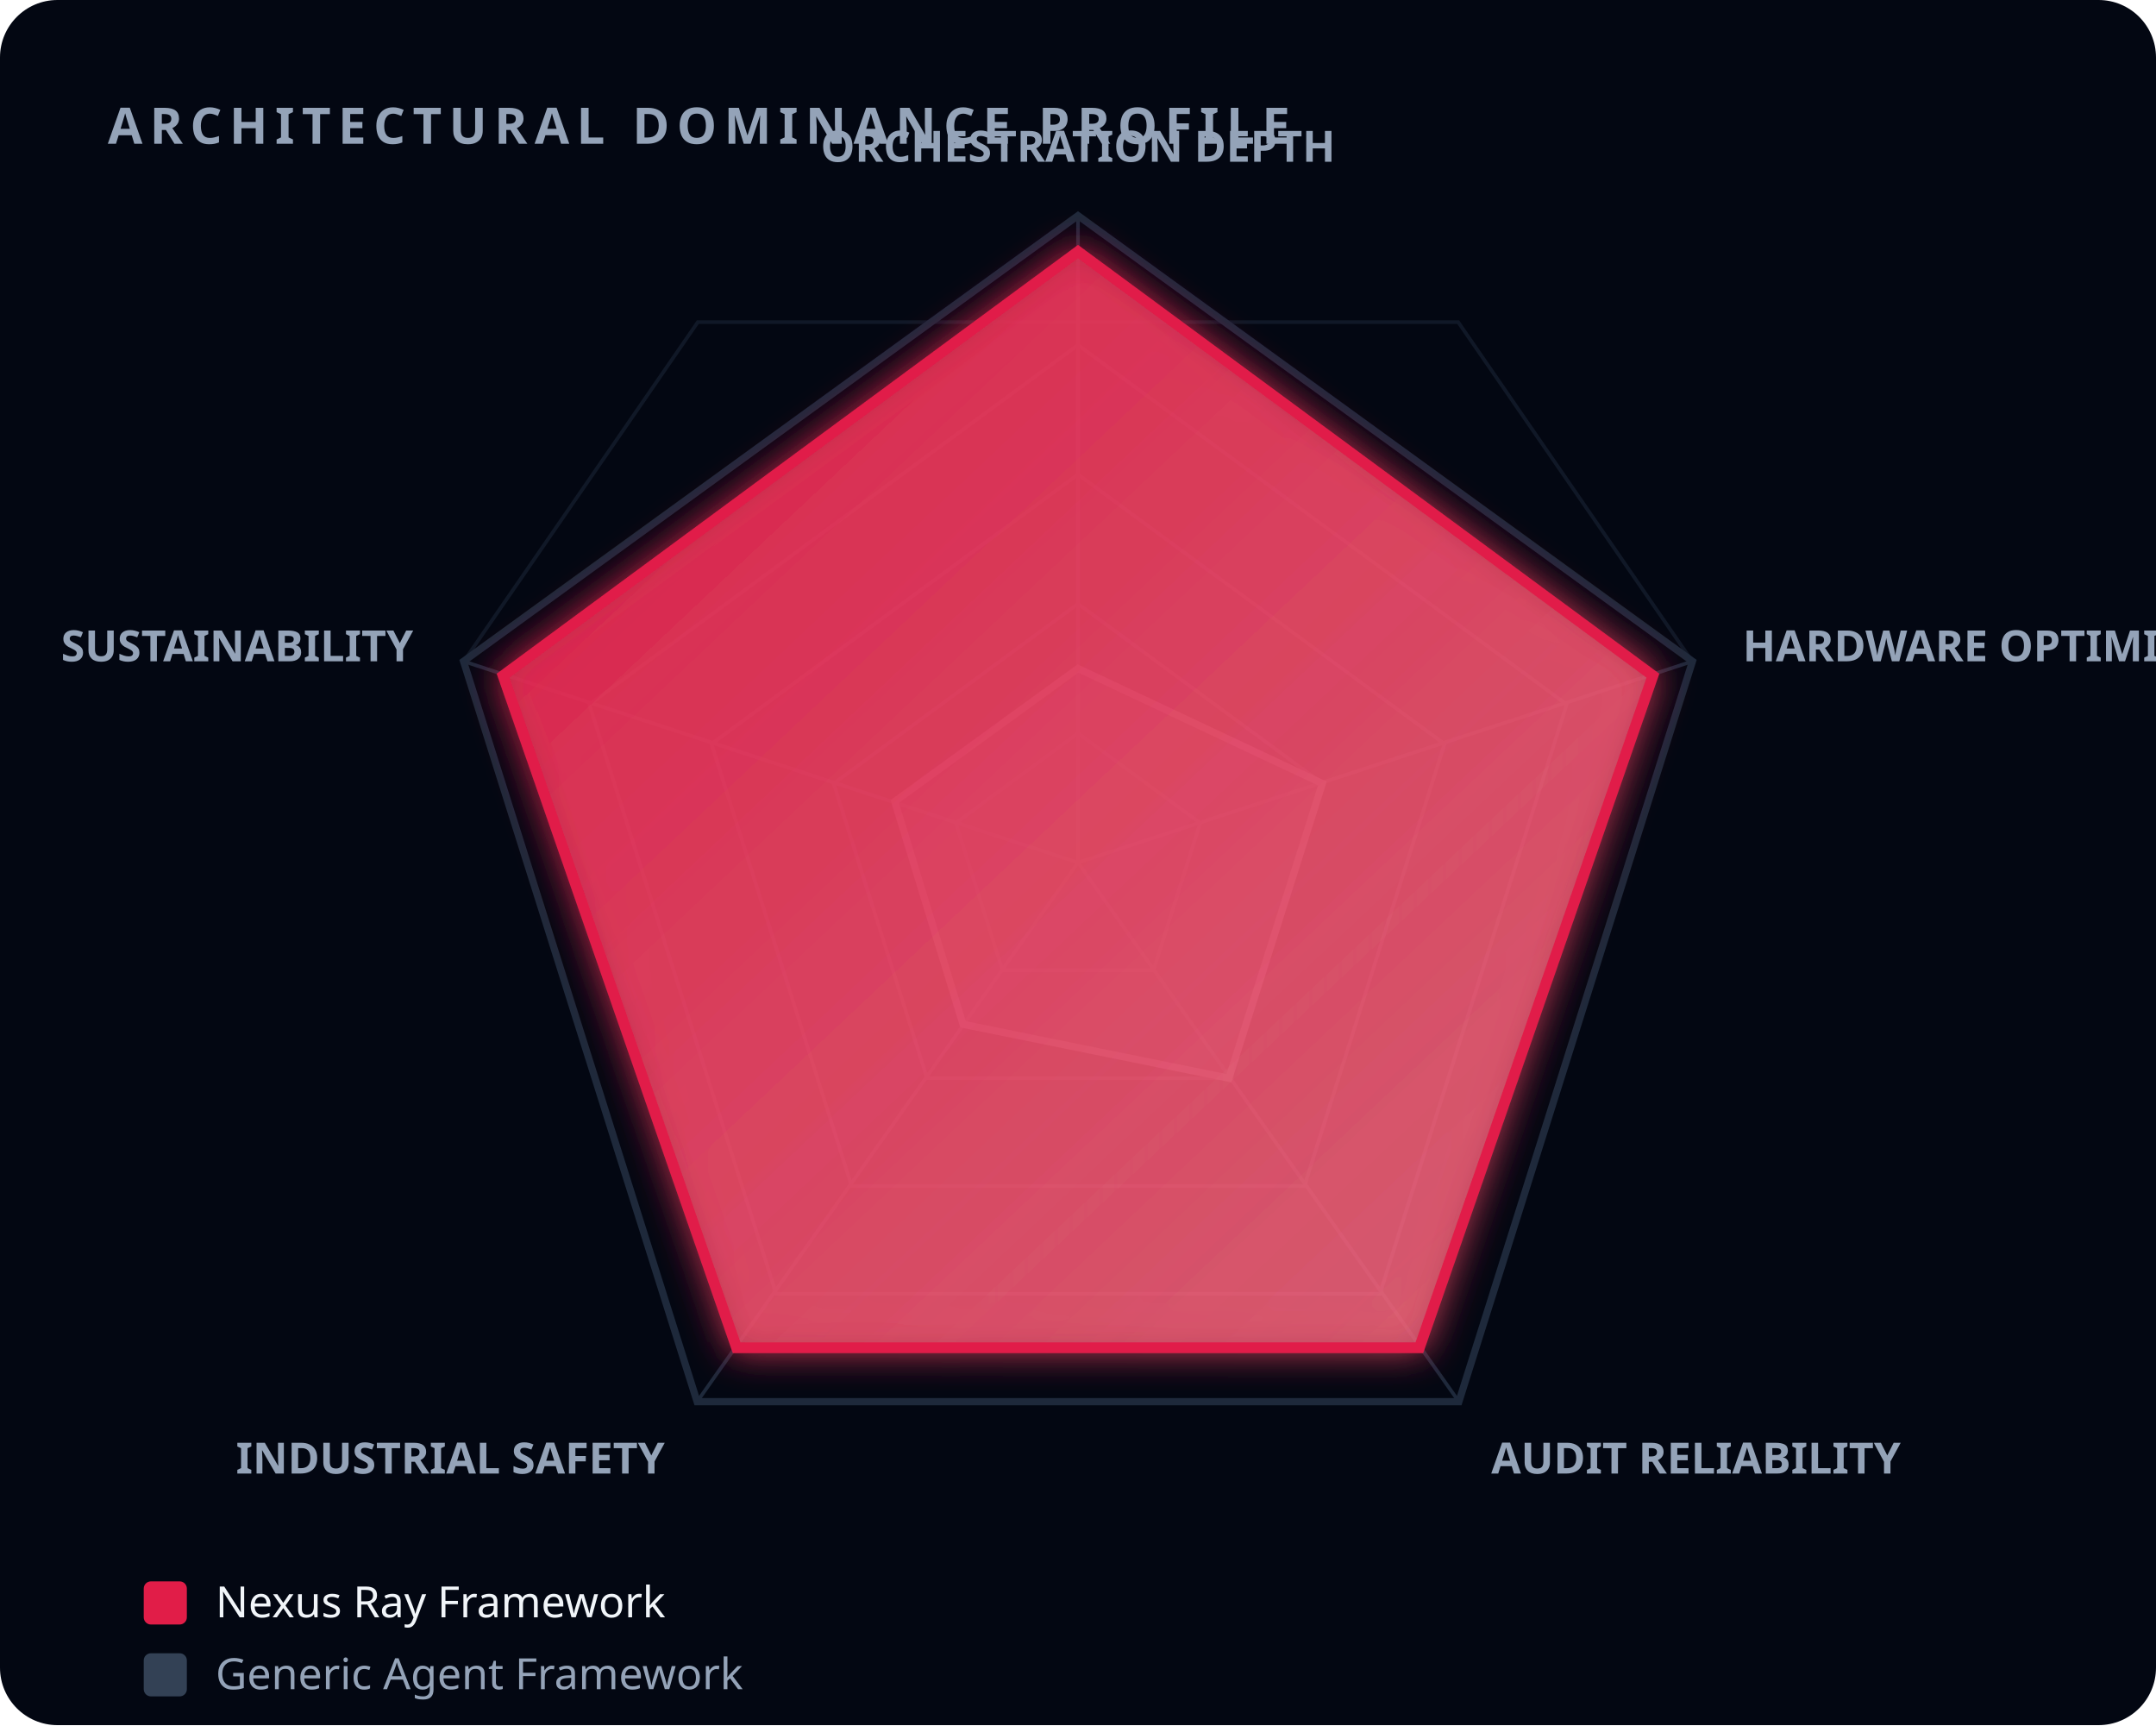
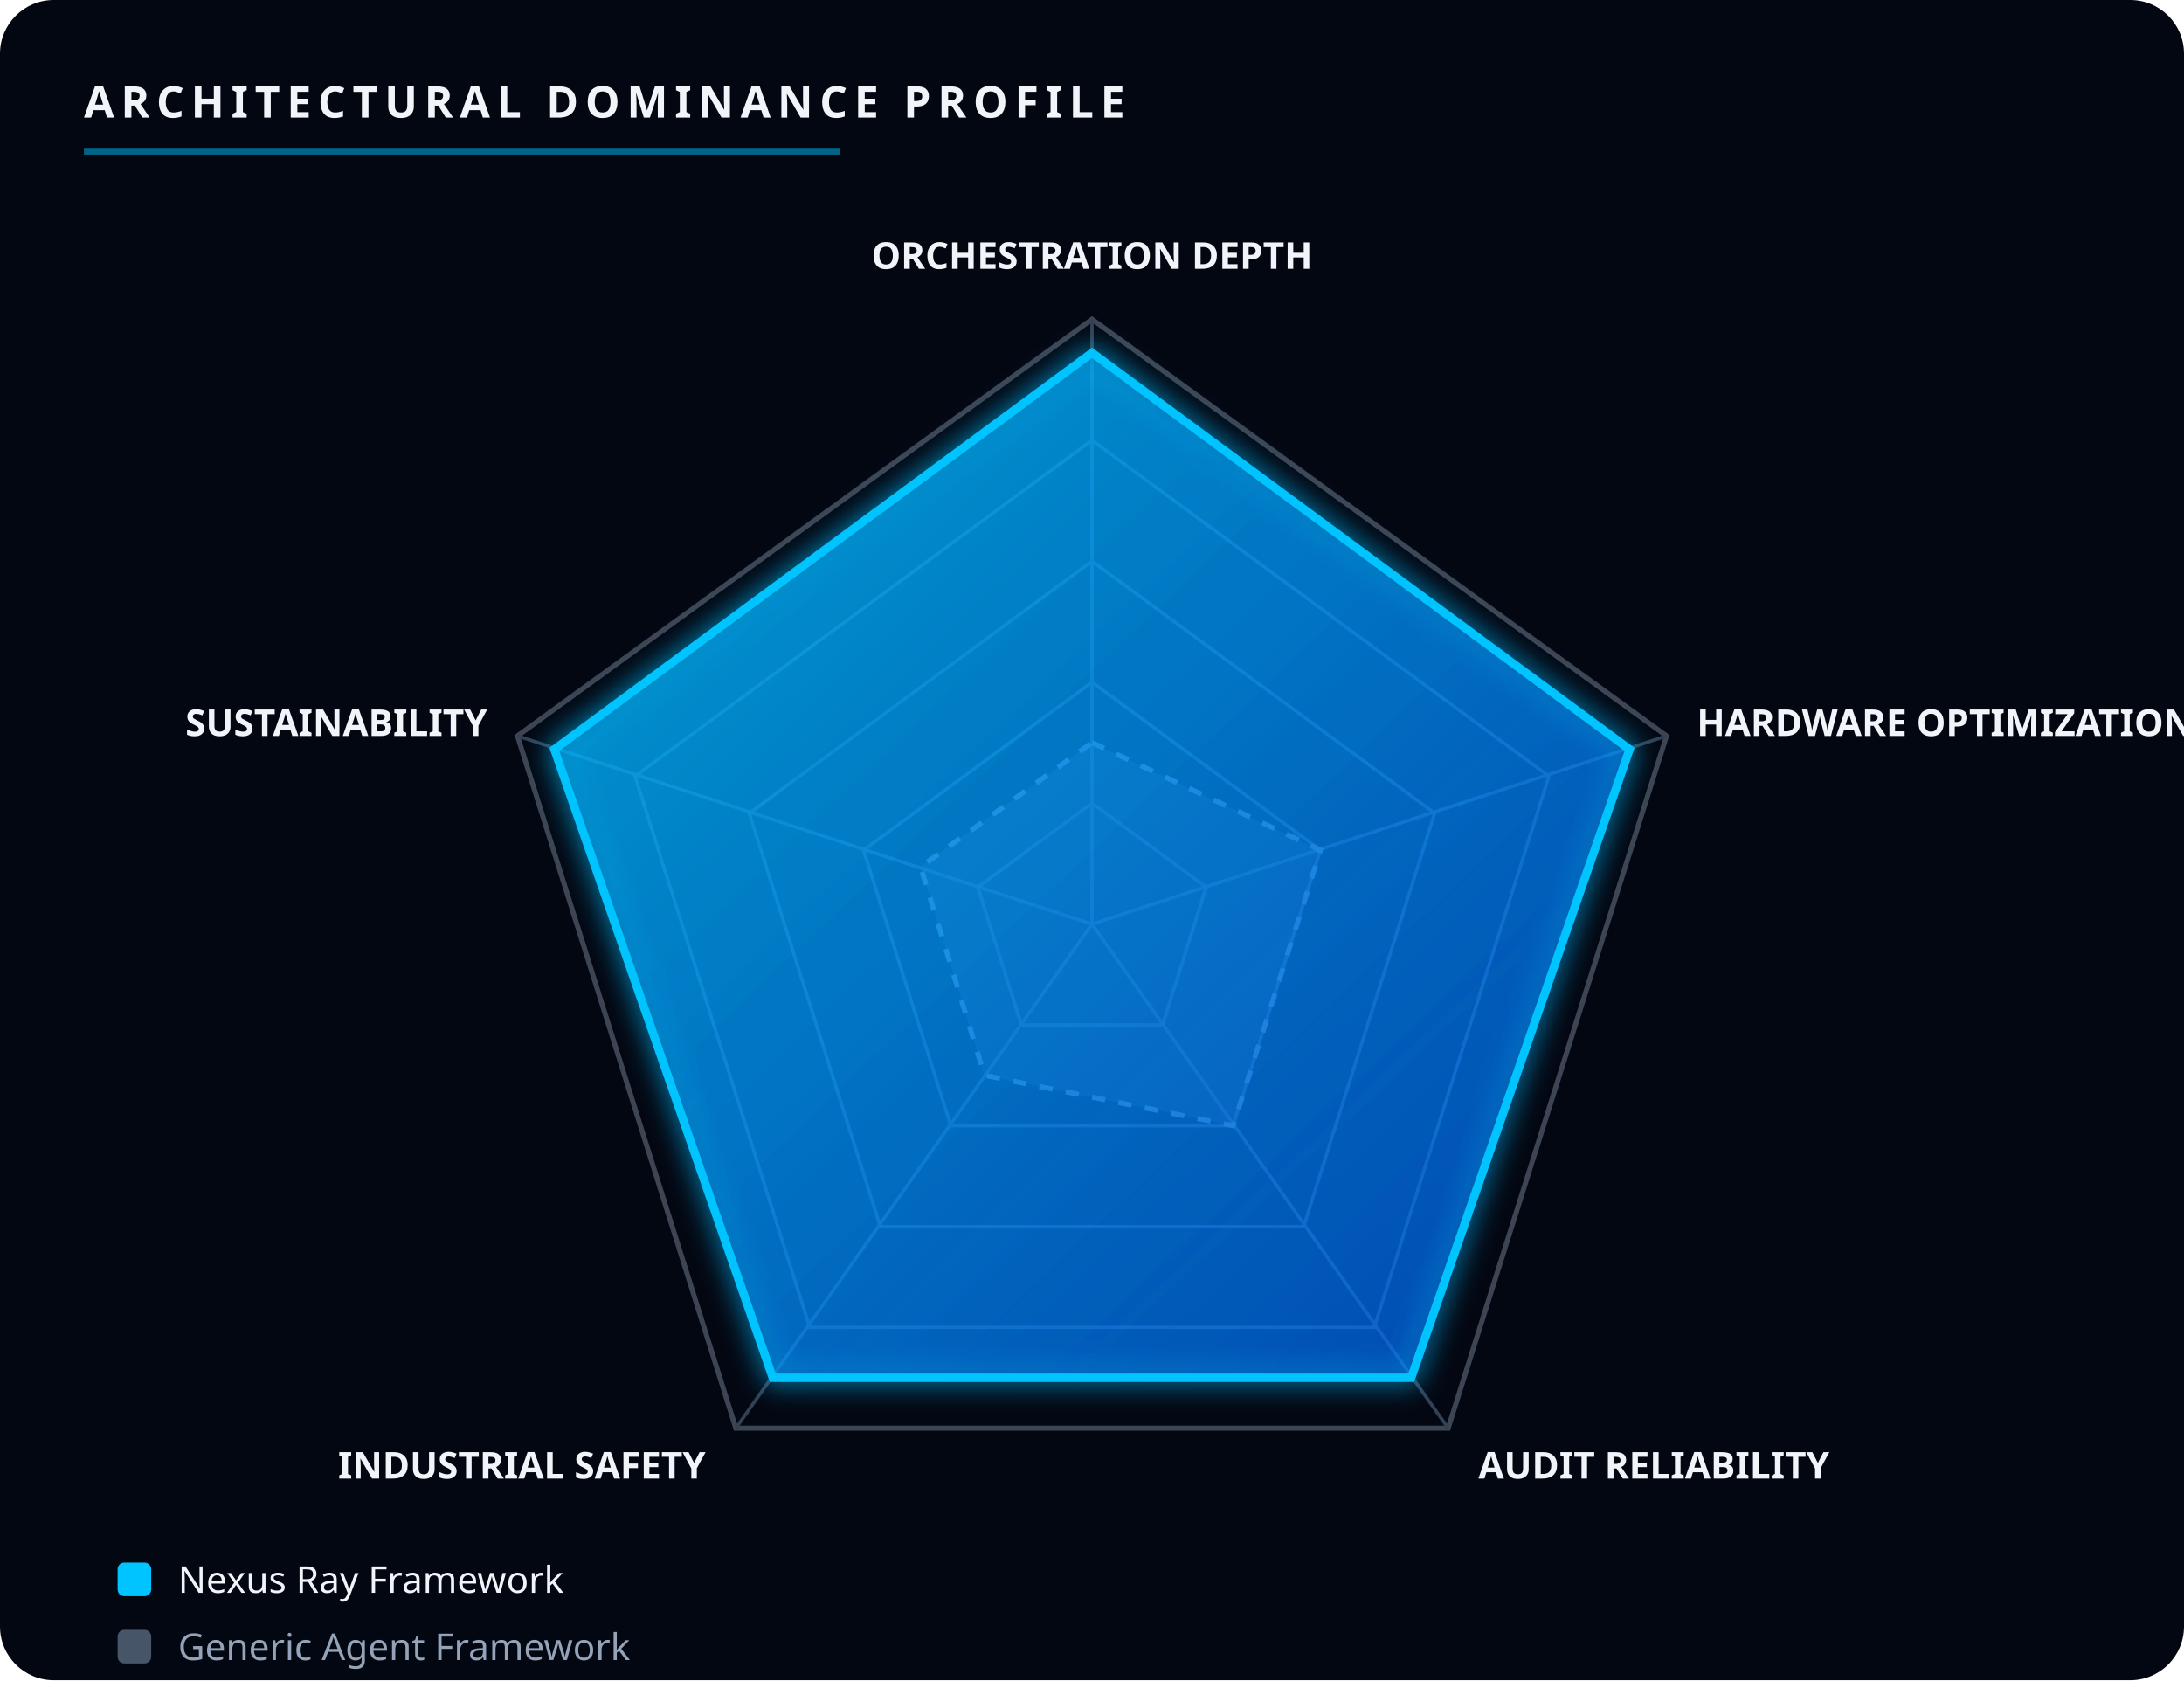
- <svg xmlns="http://www.w3.org/2000/svg" width="600" height="480" viewBox="0 0 600 480" fill="none">
+ <svg xmlns="http://www.w3.org/2000/svg" width="650" height="500" viewBox="0 0 650 500" fill="none">
  <defs>
    <filter id="glow" x="-20%" y="-20%" width="140%" height="140%">
-       <feGaussianBlur stdDeviation="5" result="blur" />
+       <feGaussianBlur stdDeviation="4" result="blur" />
      <feComposite in="SourceGraphic" in2="blur" operator="over" />
    </filter>
    <linearGradient id="nexusGradient" x1="0%" y1="0%" x2="100%" y2="100%">
-       <stop offset="0%" stop-color="#E11D48" stop-opacity="0.8" />
-       <stop offset="100%" stop-color="#FB7185" stop-opacity="0.6" />
+       <stop offset="0%" stop-color="#00C4FF" stop-opacity="0.8" />
+       <stop offset="100%" stop-color="#0066FF" stop-opacity="0.6" />
    </linearGradient>
  </defs>
-   <rect width="600" height="480" rx="16" fill="#030712" />
-   <g transform="translate(300, 240)">
-     <path d="M0,-180 L171.19,-55.62 L105.8,-150.38 L-105.8,-150.38 L-171.19,-55.62 Z" fill="none" stroke="#1e293b" stroke-width="1" opacity="0.5" />
-     <path d="M0 -36 34 -11 21 30 -21 30 -34 -11 Z" fill="none" stroke="#1e293b" stroke-width="1" />
-     <path d="M0 -72 68 -22 42 60 -42 60 -68 -22 Z" fill="none" stroke="#1e293b" stroke-width="1" />
-     <path d="M0 -108 102 -33 63 90 -63 90 -102 -33 Z" fill="none" stroke="#1e293b" stroke-width="1" />
-     <path d="M0 -144 136 -44 84 120 -84 120 -136 -44 Z" fill="none" stroke="#1e293b" stroke-width="1" />
-     <path d="M0 -180 171 -56 106 150 -106 150 -171 -56 Z" fill="none" stroke="#1e293b" stroke-width="2" />
-     <line x1="0" y1="0" x2="0" y2="-180" stroke="#1e293b" stroke-width="1" />
-     <line x1="0" y1="0" x2="171" y2="-56" stroke="#1e293b" stroke-width="1" />
-     <line x1="0" y1="0" x2="106" y2="150" stroke="#1e293b" stroke-width="1" />
-     <line x1="0" y1="0" x2="-106" y2="150" stroke="#1e293b" stroke-width="1" />
-     <line x1="0" y1="0" x2="-171" y2="-56" stroke="#1e293b" stroke-width="1" />
-     <text x="0" y="-195" text-anchor="middle" fill="#94a3b8" font-size="12" font-weight="bold" font-family="sans-serif">ORCHESTRATION DEPTH</text>
-     <text x="185" y="-56" text-anchor="start" fill="#94a3b8" font-size="12" font-weight="bold" font-family="sans-serif">HARDWARE OPTIMIZATION</text>
-     <text x="115" y="170" text-anchor="start" fill="#94a3b8" font-size="12" font-weight="bold" font-family="sans-serif">AUDIT RELIABILITY</text>
-     <text x="-115" y="170" text-anchor="end" fill="#94a3b8" font-size="12" font-weight="bold" font-family="sans-serif">INDUSTRIAL SAFETY</text>
-     <text x="-185" y="-56" text-anchor="end" fill="#94a3b8" font-size="12" font-weight="bold" font-family="sans-serif">SUSTAINABILITY</text>
-     <path d="M0,-54 L68,-22 L42,60 L-32,45 L-51,-17 Z" fill="#334155" fill-opacity="0.4" stroke="#475569" stroke-width="2" />
-     <path d="M0,-170 L160,-52 L95,135 L-95,135 L-160,-52 Z" fill="url(#nexusGradient)" stroke="#E11D48" stroke-width="3" filter="url(#glow)">
-       <animate attributeName="stroke-opacity" values="0.7;1;0.7" dur="3s" repeatCount="indefinite" />
+   <rect width="650" height="500" rx="16" fill="#030712" />
+   <g transform="translate(325, 275)">
+     <path d="M0 -36 34 -11 21 30 -21 30 -34 -11 Z" fill="none" stroke="#334155" stroke-width="1" />
+     <path d="M0 -72 68 -22 42 60 -42 60 -68 -22 Z" fill="none" stroke="#334155" stroke-width="1" />
+     <path d="M0 -108 102 -33 63 90 -63 90 -102 -33 Z" fill="none" stroke="#334155" stroke-width="1" />
+     <path d="M0 -144 136 -44 84 120 -84 120 -136 -44 Z" fill="none" stroke="#334155" stroke-width="1" />
+     <path d="M0 -180 171 -56 106 150 -106 150 -171 -56 Z" fill="none" stroke="#94a3b8" stroke-width="1.5" stroke-opacity="0.4" />
+     <line x1="0" y1="0" x2="0" y2="-180" stroke="#334155" stroke-width="1" />
+     <line x1="0" y1="0" x2="171" y2="-56" stroke="#334155" stroke-width="1" />
+     <line x1="0" y1="0" x2="106" y2="150" stroke="#334155" stroke-width="1" />
+     <line x1="0" y1="0" x2="-106" y2="150" stroke="#334155" stroke-width="1" />
+     <line x1="0" y1="0" x2="-171" y2="-56" stroke="#334155" stroke-width="1" />
+     <text x="0" y="-195" text-anchor="middle" fill="#f1f5f9" font-size="11" font-weight="bold" font-family="sans-serif">ORCHESTRATION DEPTH</text>
+     <text x="180" y="-56" text-anchor="start" fill="#f1f5f9" font-size="11" font-weight="bold" font-family="sans-serif">HARDWARE OPTIMIZATION</text>
+     <text x="115" y="165" text-anchor="start" fill="#f1f5f9" font-size="11" font-weight="bold" font-family="sans-serif">AUDIT RELIABILITY</text>
+     <text x="-115" y="165" text-anchor="end" fill="#f1f5f9" font-size="11" font-weight="bold" font-family="sans-serif">INDUSTRIAL SAFETY</text>
+     <text x="-180" y="-56" text-anchor="end" fill="#f1f5f9" font-size="11" font-weight="bold" font-family="sans-serif">SUSTAINABILITY</text>
+     <path d="M0,-54 L68,-22 L42,60 L-32,45 L-51,-17 Z" fill="#475569" fill-opacity="0.3" stroke="#64748b" stroke-width="1.5" stroke-dasharray="4" />
+     <path d="M0,-170 L160,-52 L95,135 L-95,135 L-160,-52 Z" fill="url(#nexusGradient)" fill-opacity="0.7" stroke="#00C4FF" stroke-width="2.5" filter="url(#glow)">
+       <animate attributeName="fill-opacity" values="0.6;0.8;0.6" dur="4s" repeatCount="indefinite" />
    </path>
-     <g transform="translate(-260, 200)">
-       <rect width="12" height="12" fill="#E11D48" rx="2" />
-       <text x="20" y="10" fill="#f1f5f9" font-size="12" font-family="sans-serif">Nexus Ray Framework</text>
-       <rect x="0" y="20" width="12" height="12" fill="#334155" rx="2" />
-       <text x="20" y="30" fill="#94a3b8" font-size="12" font-family="sans-serif">Generic Agent Framework</text>
+     <g transform="translate(-290, 190)">
+       <rect width="10" height="10" fill="#00C4FF" rx="2" />
+       <text x="18" y="9" fill="#f1f5f9" font-size="11" font-family="sans-serif">Nexus Ray Framework</text>
+       <rect x="0" y="20" width="10" height="10" fill="#475569" rx="2" />
+       <text x="18" y="29" fill="#94a3b8" font-size="11" font-family="sans-serif">Generic Agent Framework</text>
    </g>
  </g>
-   <text x="30" y="40" fill="#94a3b8" font-size="14" font-weight="bold" letter-spacing="2" font-family="sans-serif">ARCHITECTURAL DOMINANCE PROFILE</text>
+   <text x="25" y="35" fill="#f1f5f9" font-size="13" font-weight="bold" letter-spacing="2" font-family="sans-serif">ARCHITECTURAL DOMINANCE PROFILE</text>
+   <line x1="25" y1="45" x2="250" y2="45" stroke="#00C4FF" stroke-width="2" stroke-opacity="0.5" />
</svg>
